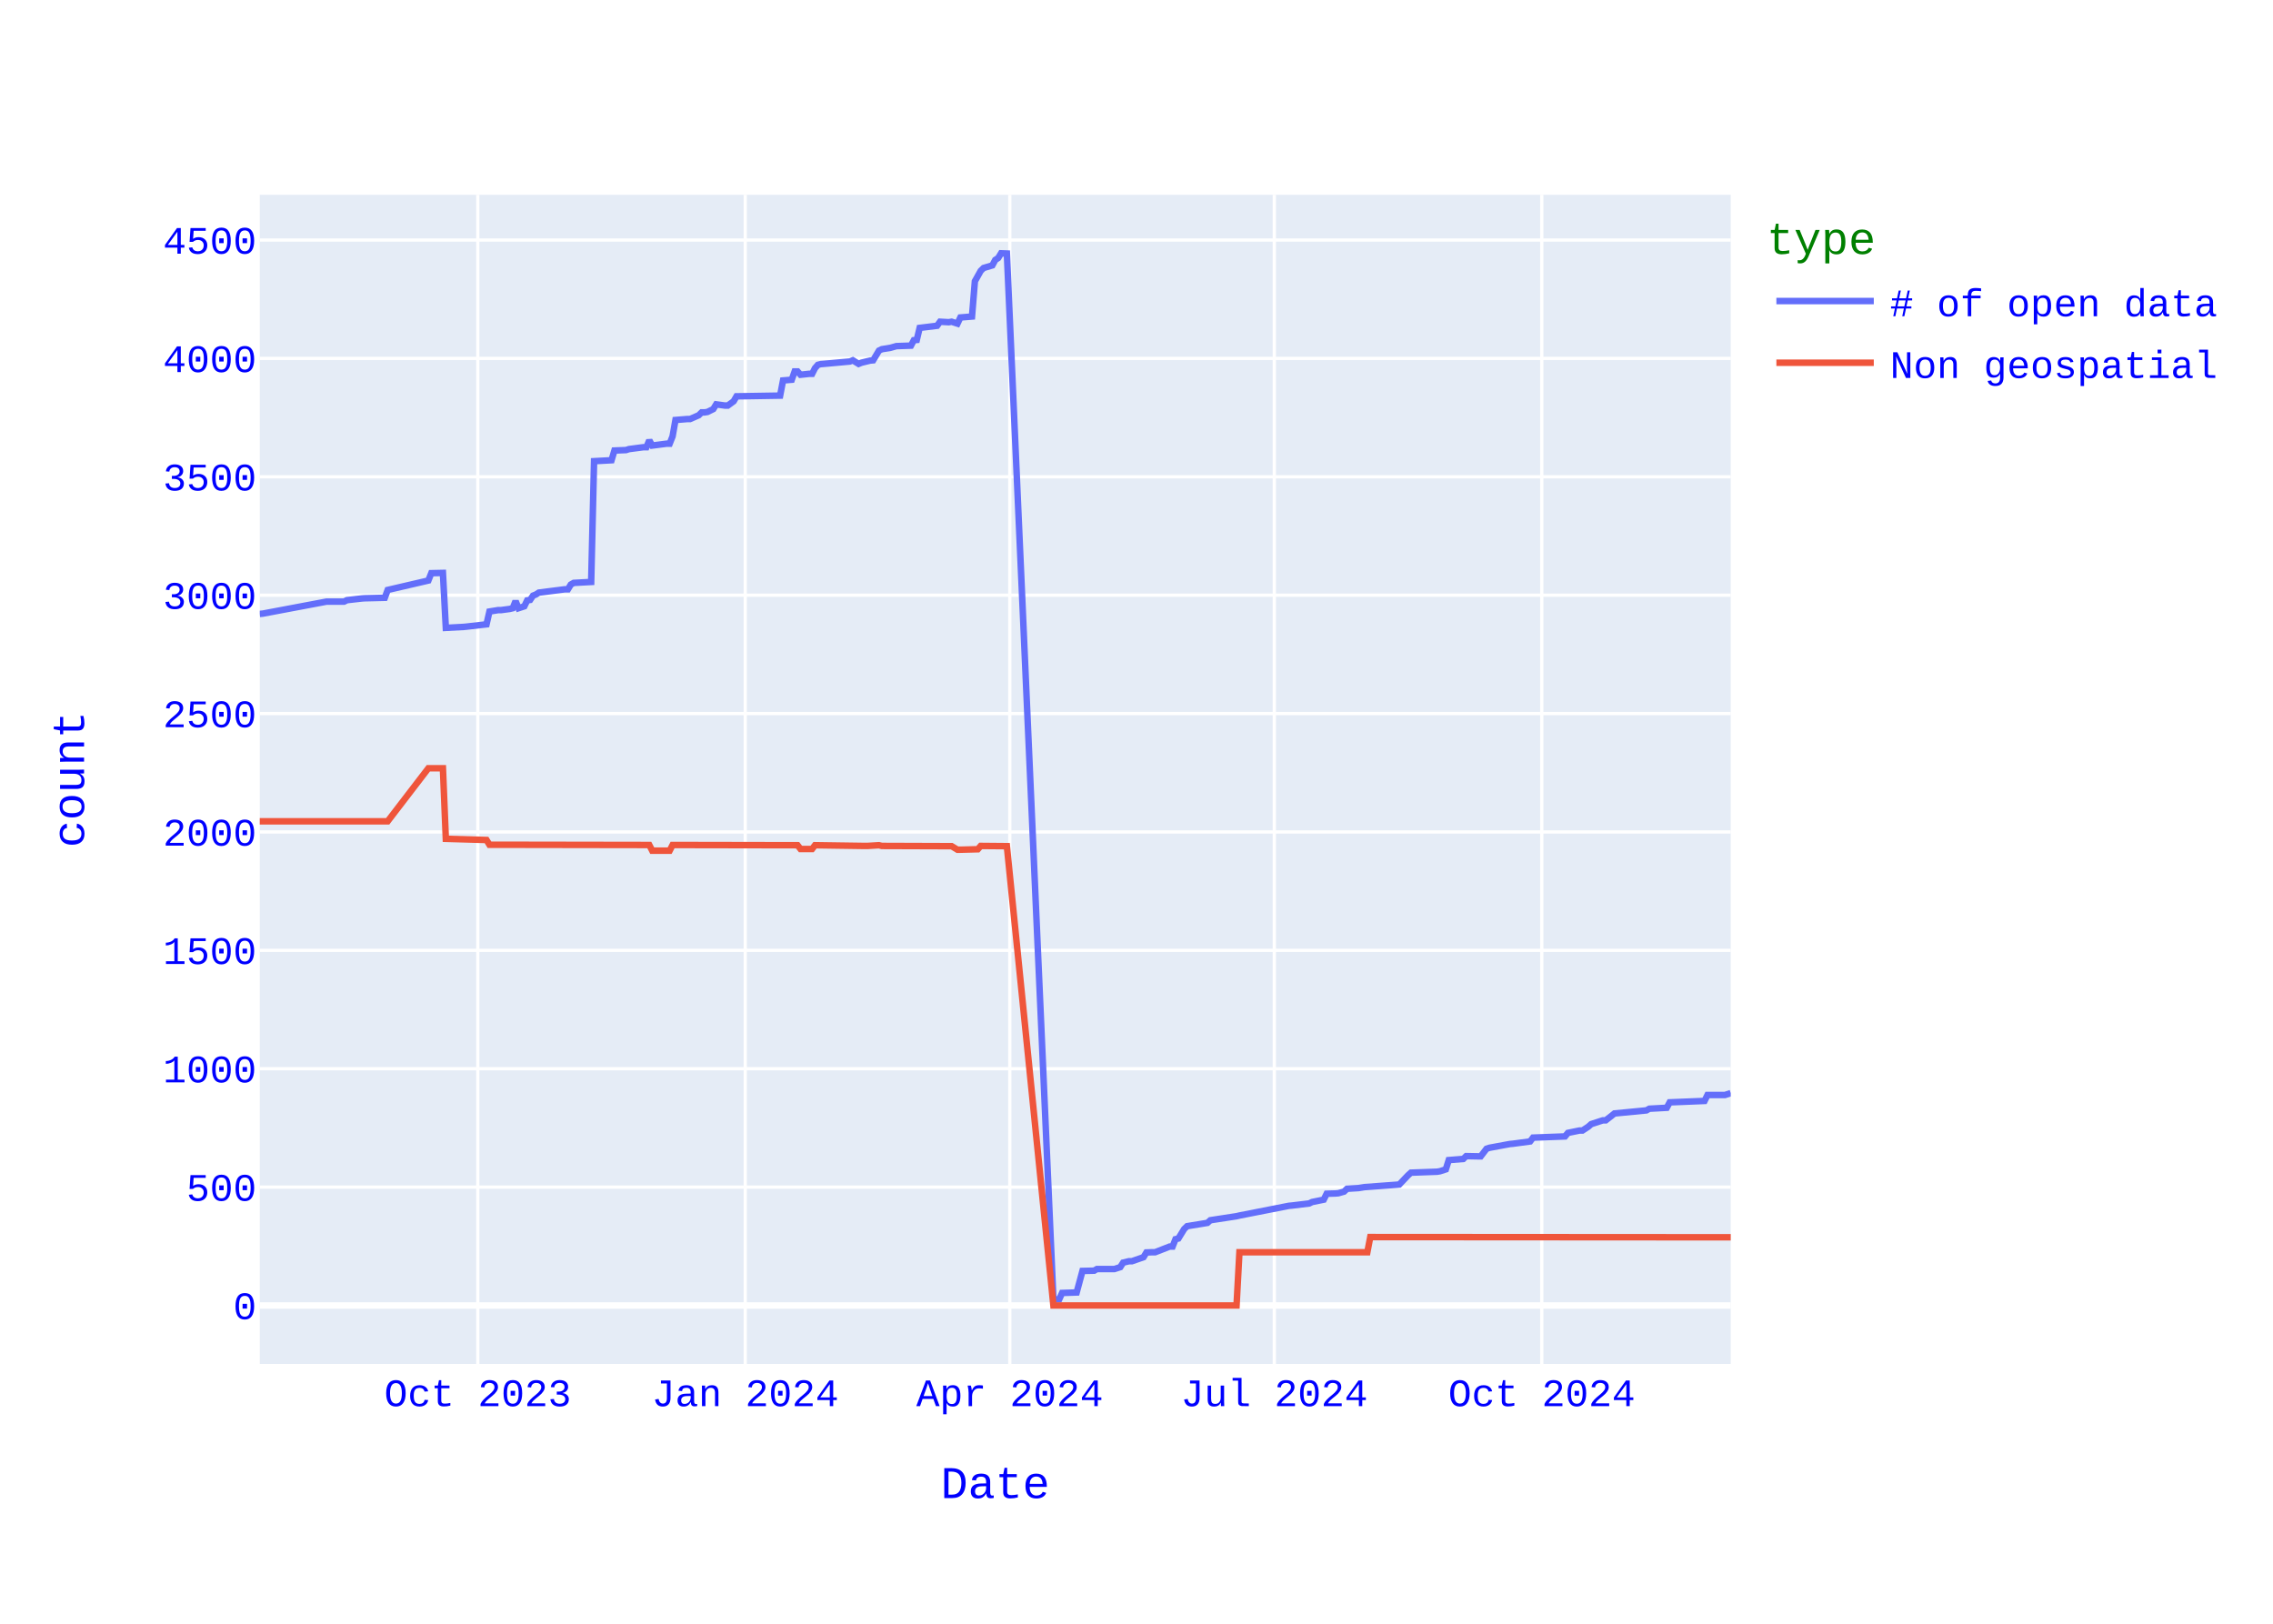
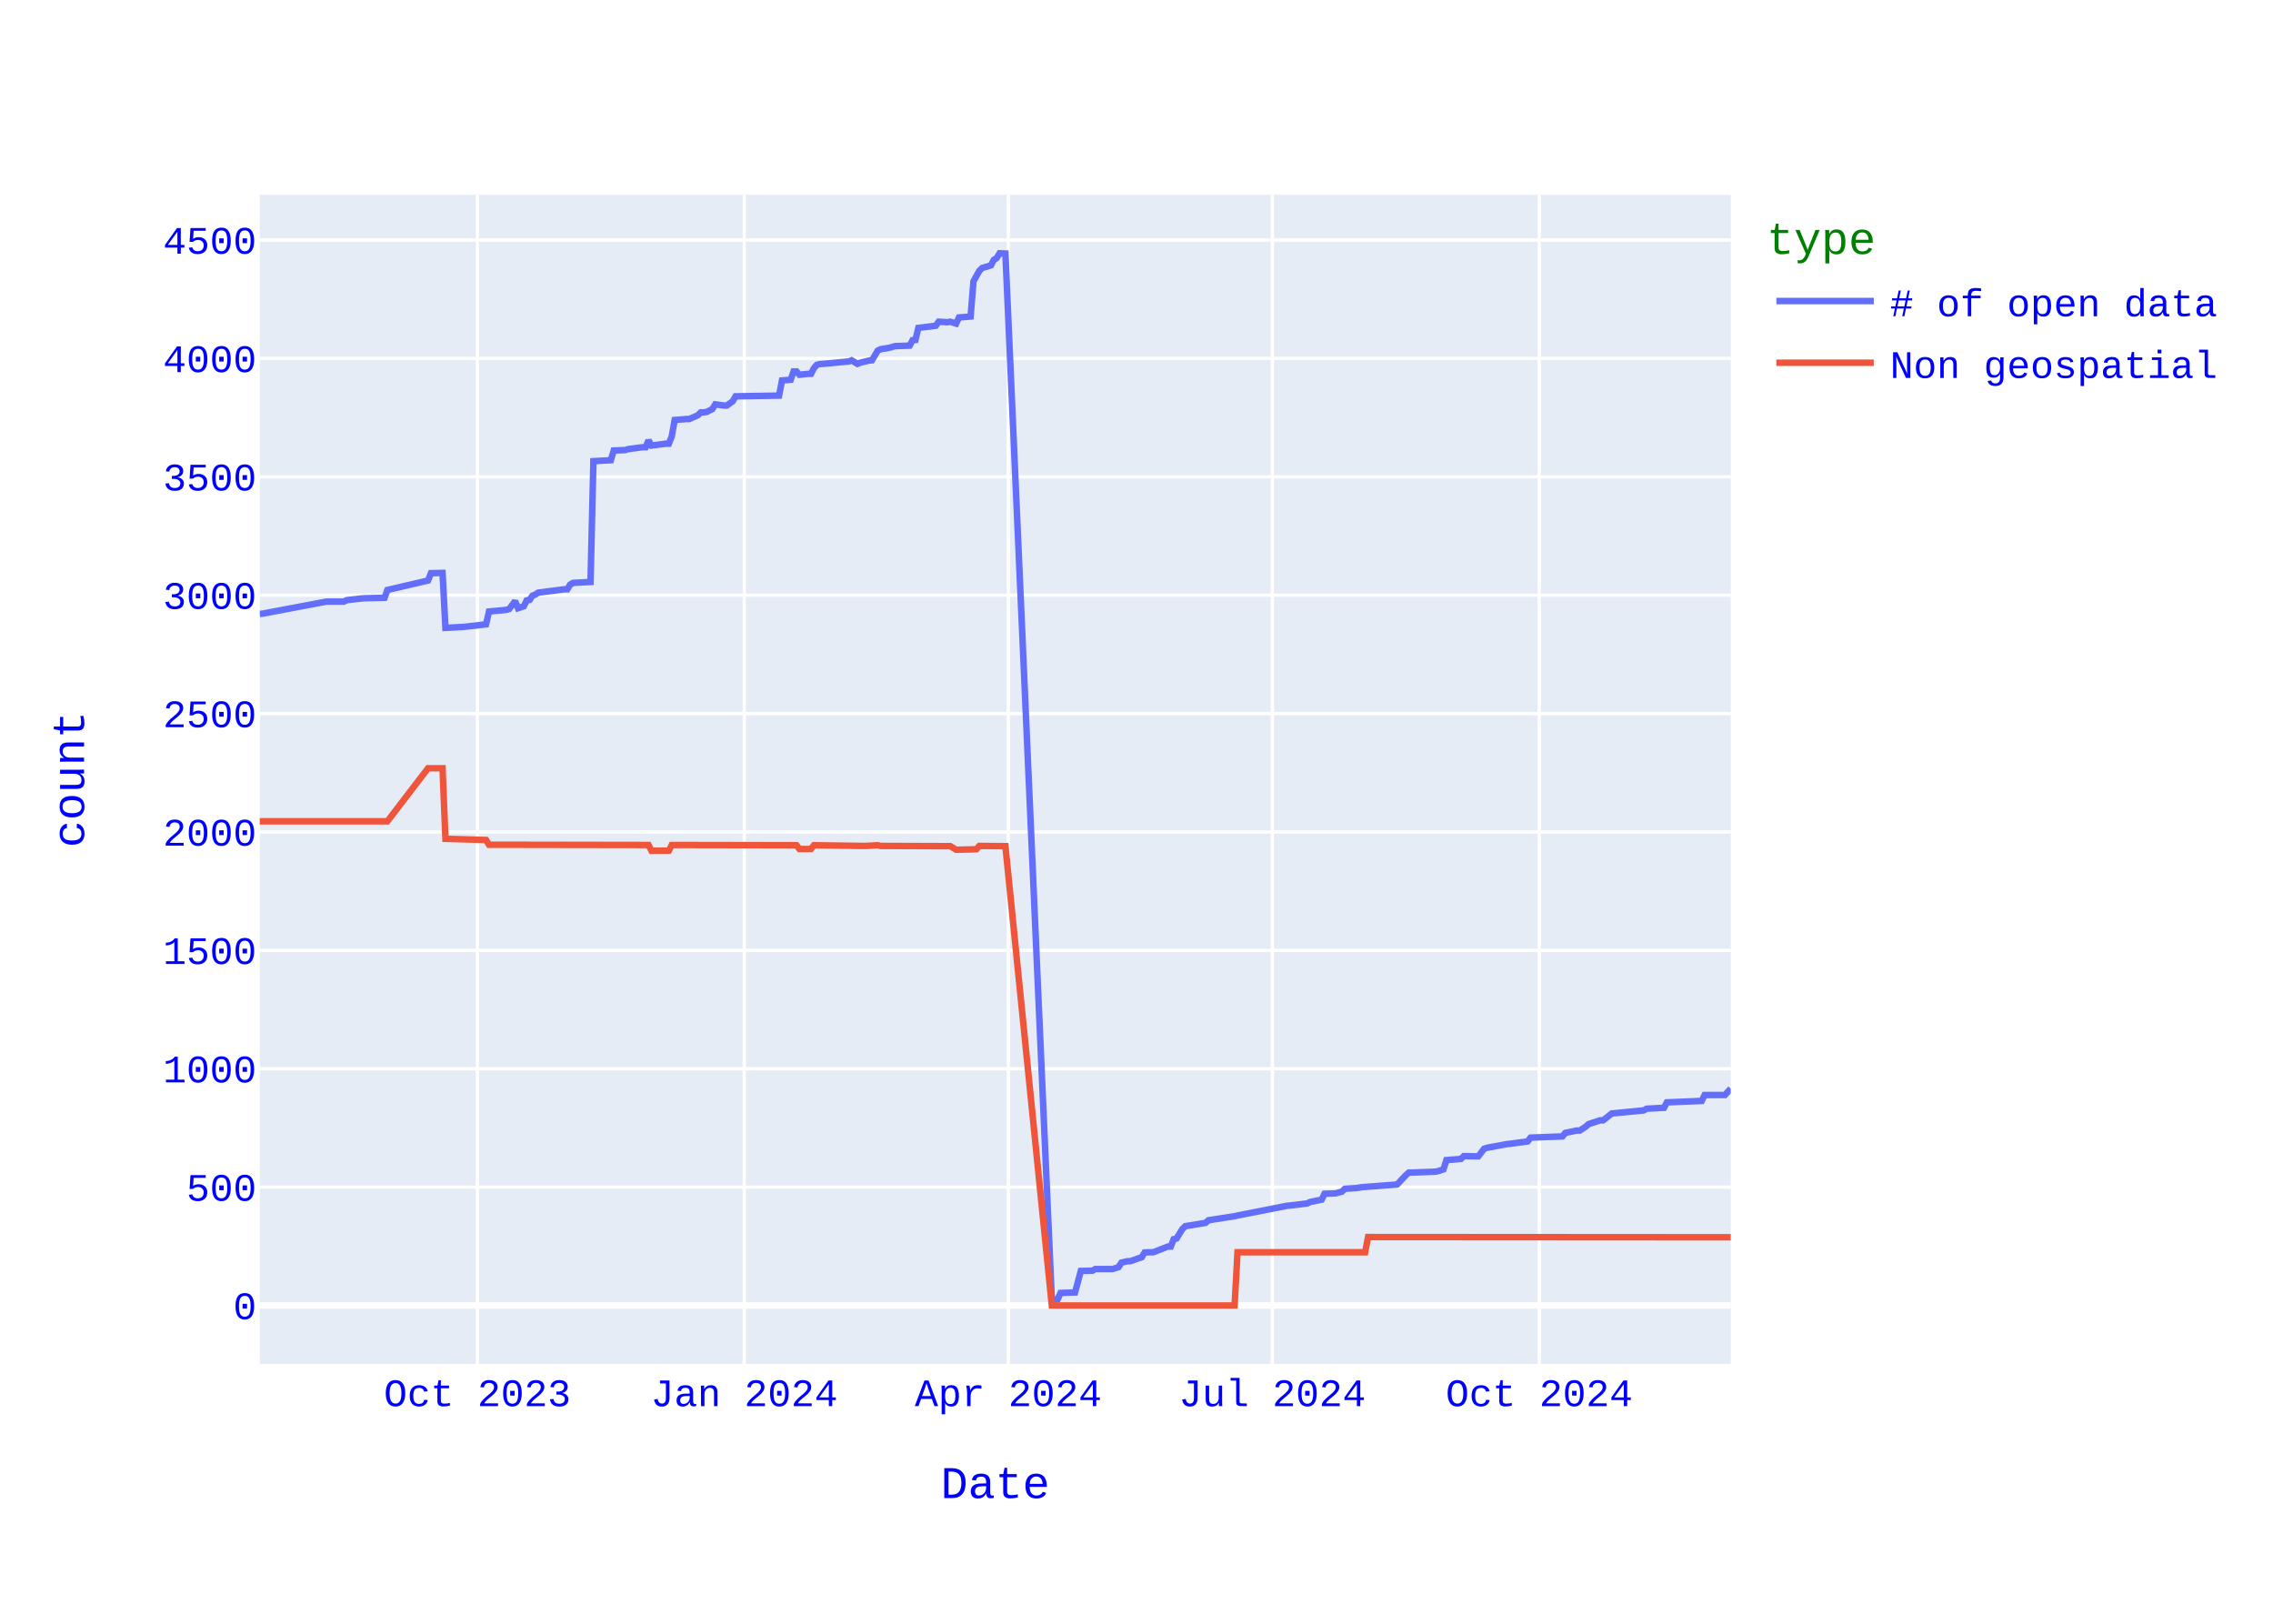
<svg xmlns="http://www.w3.org/2000/svg" class="main-svg" width="700" height="500" style="" viewBox="0 0 700 500">
  <rect x="0" y="0" width="700" height="500" style="fill: rgb(255, 255, 255); fill-opacity: 1;" />
-   <defs id="defs-cf5e0f">
+   <defs id="defs-782c1a">
    <g class="clips">
-       <clipPath id="clipcf5e0fxyplot" class="plotclip">
+       <clipPath id="clip782c1axyplot" class="plotclip">
        <rect width="453" height="360" />
      </clipPath>
-       <clipPath class="axesclip" id="clipcf5e0fx">
+       <clipPath class="axesclip" id="clip782c1ax">
        <rect x="80" y="0" width="453" height="500" />
      </clipPath>
-       <clipPath class="axesclip" id="clipcf5e0fy">
+       <clipPath class="axesclip" id="clip782c1ay">
        <rect x="0" y="60" width="700" height="360" />
      </clipPath>
-       <clipPath class="axesclip" id="clipcf5e0fxy">
+       <clipPath class="axesclip" id="clip782c1axy">
        <rect x="80" y="60" width="453" height="360" />
      </clipPath>
    </g>
    <g class="gradients" />
    <g class="patterns" />
  </defs>
  <g class="bglayer">
    <rect class="bg" x="80" y="60" width="453" height="360" style="fill: rgb(229, 236, 246); fill-opacity: 1; stroke-width: 0;" />
  </g>
  <g class="layer-below">
    <g class="imagelayer" />
    <g class="shapelayer" />
  </g>
  <g class="cartesianlayer">
    <g class="subplot xy">
      <g class="layer-subplot">
        <g class="shapelayer" />
        <g class="imagelayer" />
      </g>
      <g class="minor-gridlayer">
        <g class="x" />
        <g class="y" />
      </g>
      <g class="gridlayer">
        <g class="x">
-           <path class="xgrid crisp" transform="translate(147.14,0)" d="M0,60v360" style="stroke: rgb(255, 255, 255); stroke-opacity: 1; stroke-width: 1px;" />
-           <path class="xgrid crisp" transform="translate(229.51,0)" d="M0,60v360" style="stroke: rgb(255, 255, 255); stroke-opacity: 1; stroke-width: 1px;" />
-           <path class="xgrid crisp" transform="translate(310.98,0)" d="M0,60v360" style="stroke: rgb(255, 255, 255); stroke-opacity: 1; stroke-width: 1px;" />
-           <path class="xgrid crisp" transform="translate(392.44,0)" d="M0,60v360" style="stroke: rgb(255, 255, 255); stroke-opacity: 1; stroke-width: 1px;" />
-           <path class="xgrid crisp" transform="translate(474.81,0)" d="M0,60v360" style="stroke: rgb(255, 255, 255); stroke-opacity: 1; stroke-width: 1px;" />
+           <path class="xgrid crisp" transform="translate(147.01,0)" d="M0,60v360" style="stroke: rgb(255, 255, 255); stroke-opacity: 1; stroke-width: 1px;" />
+           <path class="xgrid crisp" transform="translate(229.21,0)" d="M0,60v360" style="stroke: rgb(255, 255, 255); stroke-opacity: 1; stroke-width: 1px;" />
+           <path class="xgrid crisp" transform="translate(310.52,0)" d="M0,60v360" style="stroke: rgb(255, 255, 255); stroke-opacity: 1; stroke-width: 1px;" />
+           <path class="xgrid crisp" transform="translate(391.83,0)" d="M0,60v360" style="stroke: rgb(255, 255, 255); stroke-opacity: 1; stroke-width: 1px;" />
+           <path class="xgrid crisp" transform="translate(474.03,0)" d="M0,60v360" style="stroke: rgb(255, 255, 255); stroke-opacity: 1; stroke-width: 1px;" />
        </g>
        <g class="y">
          <path class="ygrid crisp" transform="translate(0,365.55)" d="M80,0h453" style="stroke: rgb(255, 255, 255); stroke-opacity: 1; stroke-width: 1px;" />
          <path class="ygrid crisp" transform="translate(0,329.09)" d="M80,0h453" style="stroke: rgb(255, 255, 255); stroke-opacity: 1; stroke-width: 1px;" />
          <path class="ygrid crisp" transform="translate(0,292.64)" d="M80,0h453" style="stroke: rgb(255, 255, 255); stroke-opacity: 1; stroke-width: 1px;" />
          <path class="ygrid crisp" transform="translate(0,256.19)" d="M80,0h453" style="stroke: rgb(255, 255, 255); stroke-opacity: 1; stroke-width: 1px;" />
          <path class="ygrid crisp" transform="translate(0,219.73)" d="M80,0h453" style="stroke: rgb(255, 255, 255); stroke-opacity: 1; stroke-width: 1px;" />
          <path class="ygrid crisp" transform="translate(0,183.28)" d="M80,0h453" style="stroke: rgb(255, 255, 255); stroke-opacity: 1; stroke-width: 1px;" />
          <path class="ygrid crisp" transform="translate(0,146.82)" d="M80,0h453" style="stroke: rgb(255, 255, 255); stroke-opacity: 1; stroke-width: 1px;" />
          <path class="ygrid crisp" transform="translate(0,110.37)" d="M80,0h453" style="stroke: rgb(255, 255, 255); stroke-opacity: 1; stroke-width: 1px;" />
          <path class="ygrid crisp" transform="translate(0,73.92)" d="M80,0h453" style="stroke: rgb(255, 255, 255); stroke-opacity: 1; stroke-width: 1px;" />
        </g>
      </g>
      <g class="zerolinelayer">
        <path class="yzl zl crisp" transform="translate(0,402)" d="M80,0h453" style="stroke: rgb(255, 255, 255); stroke-opacity: 1; stroke-width: 2px;" />
      </g>
      <path class="xlines-below" />
      <path class="ylines-below" />
      <g class="overlines-below" />
      <g class="xaxislayer-below" />
      <g class="yaxislayer-below" />
      <g class="overaxes-below" />
-       <g class="plot" transform="translate(80,60)" clip-path="url(#clipcf5e0fxyplot)">
+       <g class="plot" transform="translate(80,60)" clip-path="url(#clip782c1axyplot)">
        <g class="scatterlayer mlayer">
-           <g class="trace scatter trace1fdc36" style="stroke-miterlimit: 2; opacity: 1;">
+           <g class="trace scatter tracef783b7" style="stroke-miterlimit: 2; opacity: 1;">
            <g class="fills" />
            <g class="errorbars" />
            <g class="lines">
-               <path class="js-line" d="M453,276.6L451.21,277.19L450.31,277.19L445.84,277.19L444.94,279.01L434.2,279.45L433.3,281.12L427.93,281.41L427.04,281.92L417.19,282.87L416.29,283.6L414.5,284.99L413.61,284.99L410.03,286.15L409.13,286.95L407.34,288.12L406.45,288.12L402.87,288.85L401.97,289.94L392.12,290.31L391.23,291.48L385.86,292.2L384.96,292.28L378.69,293.44L377.8,293.74L376.01,296.07L375.11,296.07L371.53,296L370.64,296.87L366.16,297.23L365.26,300.08L363.47,300.66L362.58,300.81L354.52,301.1L353.63,301.9L350.94,304.74L350.05,304.82L340.2,305.55L338.41,305.84L334.83,306.06L333.93,306.93L332.14,307.44L331.25,307.51L328.56,307.59L327.66,309.41L324.08,310.14L323.19,310.58L317.82,311.23L316.92,311.31L301.7,314.3L300.81,314.51L292.75,315.75L291.85,316.56L285.59,317.58L284.69,318.45L282.9,321.37L282.01,321.59L281.11,323.85L280.22,323.85L275.74,325.6L274.84,325.6L273.05,325.67L272.16,327.13L268.58,328.37L267.68,328.37L265.89,328.8L265,330.19L263.21,330.77L262.31,330.77L257.83,330.77L256.94,331.28L253.36,331.36L251.57,337.99L247.09,338.14L246.2,340.1L244.41,340.18L230.08,18.07L228.29,18L227.4,19.46L226.5,20.04L225.6,21.72L222.92,22.52L222.02,23.4L220.23,26.6L219.34,37.47L215.76,37.76L214.86,39.65L213.07,39.07L212.18,39.22L209.49,39.07L208.59,40.31L203.22,40.97L202.33,44.68L201.43,44.76L200.54,46.43L196.06,46.58L194.27,47.09L191.58,47.53L190.69,47.96L188.9,50.95L188,51.03L185.32,51.68L184.42,52.05L182.63,50.95L181.74,51.32L173.68,52.05L172.78,52.12L171.89,52.34L170.99,53.36L170.1,55.11L169.2,55.11L166.52,55.4L165.62,54.38L164.73,54.38L163.83,56.93L161.15,57.15L160.25,61.82L146.82,62.04L145.93,63.57L144.14,64.88L143.24,64.88L140.56,64.51L139.66,65.97L137.87,66.85L136.97,66.99L136.08,66.99L135.18,67.87L132.5,69.04L131.6,69.04L128.02,69.33L127.13,74.36L126.23,76.62L125.34,76.62L120.86,77.2L119.96,75.6L119.07,77.71L118.17,77.71L113.7,78.29L112.8,78.59L109.22,78.73L108.33,81.72L102.95,82.01L102.06,119.2L96.69,119.49L95.79,120L94.9,121.46L94,121.46L85.94,122.48L85.05,123.06L84.15,123.42L83.26,124.74L82.36,124.88L81.47,126.7L79.68,127.29L78.78,125.1L77.89,127.29L76.99,127.51L74.31,127.87L73.41,127.87L70.73,128.31L69.83,132.25L63.56,132.97L62.67,133.05L57.3,133.34L56.4,116.42L52.82,116.5L51.92,118.76L39.39,121.67L38.5,124.08L32.23,124.23L31.33,124.3L26.86,124.81L25.96,125.25L20.59,125.25L0.9,128.96L0,129.04" style="vector-effect: none; fill: none; stroke: rgb(99, 110, 250); stroke-opacity: 1; stroke-width: 2px; opacity: 1;" />
+               <path class="js-line" d="M453,275.22L451.21,277.19L450.32,277.19L444.96,277.19L444.07,279.01L433.34,279.45L432.45,281.12L427.09,281.41L426.2,281.92L416.37,282.87L415.47,283.6L413.69,284.99L412.79,284.99L409.22,286.15L408.33,286.95L406.54,288.12L405.64,288.12L402.07,288.85L401.18,289.94L391.35,290.31L390.46,291.48L385.09,292.2L384.2,292.28L377.95,293.44L377.05,293.74L375.27,296.07L374.37,296.07L370.8,296L369.91,296.87L365.44,297.23L364.54,300.08L362.76,300.66L361.86,300.81L353.82,301.1L352.93,301.9L350.25,304.74L349.36,304.82L339.53,305.55L337.74,305.84L334.17,306.06L333.27,306.93L331.49,307.44L330.59,307.51L327.91,307.59L327.02,309.41L323.44,310.14L322.55,310.58L317.19,311.23L316.3,311.31L301.11,314.3L300.21,314.51L292.17,315.75L291.28,316.56L285.02,317.58L284.13,318.45L282.34,321.37L281.45,321.59L280.56,323.85L279.66,323.85L275.2,325.6L274.3,325.6L272.51,325.67L271.62,327.13L268.05,328.37L267.15,328.37L265.37,328.8L264.47,330.19L262.69,330.77L261.79,330.77L257.33,330.77L256.43,331.28L252.86,331.36L251.07,337.99L246.6,338.14L245.71,340.1L243.92,340.18L229.63,18.07L227.84,18L226.95,19.46L226.05,20.04L225.16,21.72L222.48,22.52L221.59,23.4L219.8,26.6L218.91,37.47L215.33,37.76L214.44,39.65L212.65,39.07L211.76,39.22L209.08,39.07L208.18,40.31L202.82,40.97L201.93,44.68L201.04,44.76L200.14,46.43L195.67,46.58L193.89,47.09L191.21,47.53L190.31,47.96L188.53,50.95L187.63,51.03L184.95,51.68L184.06,52.05L182.27,50.95L181.38,51.32L173.34,52.05L172.44,52.12L171.55,52.34L170.66,53.36L169.76,55.11L168.87,55.11L166.19,55.4L165.3,54.38L164.4,54.38L163.51,56.93L160.83,57.15L159.93,61.82L146.53,62.04L145.64,63.57L143.85,64.88L142.96,64.88L140.28,64.51L139.38,65.97L137.6,66.85L136.7,66.99L135.81,66.99L134.92,67.87L132.24,69.04L131.34,69.04L127.77,69.33L126.88,74.36L125.98,76.62L125.09,76.62L120.62,77.2L119.73,75.6L118.83,77.71L117.94,77.71L113.47,78.29L112.58,78.59L109.01,78.73L108.11,81.72L102.75,82.01L101.86,119.2L96.5,119.49L95.6,120L94.71,121.46L93.82,121.46L85.78,122.48L84.88,123.06L83.99,123.42L83.09,124.74L82.2,124.88L81.31,126.7L79.52,127.29L78.63,125.1L76.84,127.51L75.95,127.8L70.59,128.31L69.69,132.25L63.44,132.97L62.54,133.05L57.18,133.34L56.29,116.42L52.72,116.5L51.82,118.76L39.31,121.67L38.42,124.08L32.17,124.23L31.27,124.3L26.8,124.81L25.91,125.25L20.55,125.25L0.89,128.96L0,129.04" style="vector-effect: none; fill: none; stroke: rgb(99, 110, 250); stroke-opacity: 1; stroke-width: 2px; opacity: 1;" />
            </g>
            <g class="points" />
            <g class="text" />
          </g>
-           <g class="trace scatter tracefc388b" style="stroke-miterlimit: 2; opacity: 1;">
+           <g class="trace scatter trace119891" style="stroke-miterlimit: 2; opacity: 1;">
            <g class="fills" />
            <g class="errorbars" />
            <g class="lines">
-               <path class="js-line" d="M453,321L341.99,320.93L341.09,325.6L301.7,325.6L300.81,342L244.41,342L230.08,200.56L222.02,200.49L221.13,201.51L215.76,201.65L214.86,201.65L213.07,200.56L212.18,200.56L191.58,200.49L190.69,200.27L187.11,200.49L186.21,200.49L170.99,200.27L170.1,201.43L166.52,201.43L165.62,200.27L127.13,200.2L126.23,201.95L120.86,201.95L119.96,200.2L70.73,200.12L69.83,198.66L57.3,198.3L56.4,176.57L51.92,176.57L39.39,192.9L0,192.9" style="vector-effect: none; fill: none; stroke: rgb(239, 85, 59); stroke-opacity: 1; stroke-width: 2px; opacity: 1;" />
+               <path class="js-line" d="M453,321L341.31,320.93L340.42,325.6L301.11,325.6L300.21,342L243.92,342L229.63,200.56L221.59,200.49L220.69,201.51L215.33,201.65L214.44,201.65L212.65,200.56L211.76,200.56L191.21,200.49L190.31,200.27L186.74,200.49L185.85,200.49L170.66,200.27L169.76,201.43L166.19,201.43L165.3,200.27L126.88,200.2L125.98,201.95L120.62,201.95L119.73,200.2L70.59,200.12L69.69,198.66L57.18,198.3L56.29,176.57L51.82,176.57L39.31,192.9L0,192.9" style="vector-effect: none; fill: none; stroke: rgb(239, 85, 59); stroke-opacity: 1; stroke-width: 2px; opacity: 1;" />
            </g>
            <g class="points" />
            <g class="text" />
          </g>
        </g>
      </g>
      <g class="overplot" />
      <path class="xlines-above crisp" d="M0,0" style="fill: none;" />
      <path class="ylines-above crisp" d="M0,0" style="fill: none;" />
      <g class="overlines-above" />
      <g class="xaxislayer-above">
        <g class="xtick">
-           <text text-anchor="middle" x="0" y="433" transform="translate(147.14,0)" style="font-family: 'Courier New'; font-size: 12px; fill: rgb(0, 0, 255); fill-opacity: 1; white-space: pre; opacity: 1;">Oct 2023</text>
-         </g>
-         <g class="xtick">
-           <text text-anchor="middle" x="0" y="433" style="font-family: 'Courier New'; font-size: 12px; fill: rgb(0, 0, 255); fill-opacity: 1; white-space: pre; opacity: 1;" transform="translate(229.51,0)">Jan 2024</text>
-         </g>
-         <g class="xtick">
-           <text text-anchor="middle" x="0" y="433" style="font-family: 'Courier New'; font-size: 12px; fill: rgb(0, 0, 255); fill-opacity: 1; white-space: pre; opacity: 1;" transform="translate(310.98,0)">Apr 2024</text>
-         </g>
-         <g class="xtick">
-           <text text-anchor="middle" x="0" y="433" style="font-family: 'Courier New'; font-size: 12px; fill: rgb(0, 0, 255); fill-opacity: 1; white-space: pre; opacity: 1;" transform="translate(392.44,0)">Jul 2024</text>
-         </g>
-         <g class="xtick">
-           <text text-anchor="middle" x="0" y="433" style="font-family: 'Courier New'; font-size: 12px; fill: rgb(0, 0, 255); fill-opacity: 1; white-space: pre; opacity: 1;" transform="translate(474.81,0)">Oct 2024</text>
+           <text text-anchor="middle" x="0" y="433" transform="translate(147.01,0)" style="font-family: 'Courier New'; font-size: 12px; fill: rgb(0, 0, 255); fill-opacity: 1; white-space: pre; opacity: 1;">Oct 2023</text>
+         </g>
+         <g class="xtick">
+           <text text-anchor="middle" x="0" y="433" style="font-family: 'Courier New'; font-size: 12px; fill: rgb(0, 0, 255); fill-opacity: 1; white-space: pre; opacity: 1;" transform="translate(229.21,0)">Jan 2024</text>
+         </g>
+         <g class="xtick">
+           <text text-anchor="middle" x="0" y="433" style="font-family: 'Courier New'; font-size: 12px; fill: rgb(0, 0, 255); fill-opacity: 1; white-space: pre; opacity: 1;" transform="translate(310.52,0)">Apr 2024</text>
+         </g>
+         <g class="xtick">
+           <text text-anchor="middle" x="0" y="433" style="font-family: 'Courier New'; font-size: 12px; fill: rgb(0, 0, 255); fill-opacity: 1; white-space: pre; opacity: 1;" transform="translate(391.83,0)">Jul 2024</text>
+         </g>
+         <g class="xtick">
+           <text text-anchor="middle" x="0" y="433" style="font-family: 'Courier New'; font-size: 12px; fill: rgb(0, 0, 255); fill-opacity: 1; white-space: pre; opacity: 1;" transform="translate(474.03,0)">Oct 2024</text>
        </g>
      </g>
      <g class="yaxislayer-above">
        <g class="ytick">
          <text text-anchor="end" x="79" y="4.2" transform="translate(0,402)" style="font-family: 'Courier New'; font-size: 12px; fill: rgb(0, 0, 255); fill-opacity: 1; white-space: pre; opacity: 1;">0</text>
        </g>
        <g class="ytick">
          <text text-anchor="end" x="79" y="4.2" style="font-family: 'Courier New'; font-size: 12px; fill: rgb(0, 0, 255); fill-opacity: 1; white-space: pre; opacity: 1;" transform="translate(0,365.55)">500</text>
        </g>
        <g class="ytick">
          <text text-anchor="end" x="79" y="4.2" style="font-family: 'Courier New'; font-size: 12px; fill: rgb(0, 0, 255); fill-opacity: 1; white-space: pre; opacity: 1;" transform="translate(0,329.09)">1000</text>
        </g>
        <g class="ytick">
          <text text-anchor="end" x="79" y="4.2" style="font-family: 'Courier New'; font-size: 12px; fill: rgb(0, 0, 255); fill-opacity: 1; white-space: pre; opacity: 1;" transform="translate(0,292.64)">1500</text>
        </g>
        <g class="ytick">
          <text text-anchor="end" x="79" y="4.2" style="font-family: 'Courier New'; font-size: 12px; fill: rgb(0, 0, 255); fill-opacity: 1; white-space: pre; opacity: 1;" transform="translate(0,256.19)">2000</text>
        </g>
        <g class="ytick">
          <text text-anchor="end" x="79" y="4.2" style="font-family: 'Courier New'; font-size: 12px; fill: rgb(0, 0, 255); fill-opacity: 1; white-space: pre; opacity: 1;" transform="translate(0,219.73)">2500</text>
        </g>
        <g class="ytick">
          <text text-anchor="end" x="79" y="4.2" style="font-family: 'Courier New'; font-size: 12px; fill: rgb(0, 0, 255); fill-opacity: 1; white-space: pre; opacity: 1;" transform="translate(0,183.28)">3000</text>
        </g>
        <g class="ytick">
          <text text-anchor="end" x="79" y="4.2" style="font-family: 'Courier New'; font-size: 12px; fill: rgb(0, 0, 255); fill-opacity: 1; white-space: pre; opacity: 1;" transform="translate(0,146.82)">3500</text>
        </g>
        <g class="ytick">
          <text text-anchor="end" x="79" y="4.2" style="font-family: 'Courier New'; font-size: 12px; fill: rgb(0, 0, 255); fill-opacity: 1; white-space: pre; opacity: 1;" transform="translate(0,110.37)">4000</text>
        </g>
        <g class="ytick">
          <text text-anchor="end" x="79" y="4.2" style="font-family: 'Courier New'; font-size: 12px; fill: rgb(0, 0, 255); fill-opacity: 1; white-space: pre; opacity: 1;" transform="translate(0,73.92)">4500</text>
        </g>
      </g>
      <g class="overaxes-above" />
    </g>
  </g>
  <g class="polarlayer" />
  <g class="smithlayer" />
  <g class="ternarylayer" />
  <g class="geolayer" />
  <g class="funnelarealayer" />
  <g class="pielayer" />
  <g class="iciclelayer" />
  <g class="treemaplayer" />
  <g class="sunburstlayer" />
  <g class="glimages" />
-   <defs id="topdefs-cf5e0f">
+   <defs id="topdefs-782c1a">
    <g class="clips" />
-     <clipPath id="legendcf5e0f">
+     <clipPath id="legend782c1a">
      <rect width="146" height="67" x="0" y="0" />
    </clipPath>
  </defs>
  <g class="layer-above">
    <g class="imagelayer" />
    <g class="shapelayer" />
  </g>
  <g class="infolayer">
    <g class="legend" pointer-events="all" transform="translate(542.06,60)">
      <rect class="bg" shape-rendering="crispEdges" style="stroke: rgb(68, 68, 68); stroke-opacity: 1; fill: rgb(255, 255, 255); fill-opacity: 1; stroke-width: 0px;" width="146" height="67" x="0" y="0" />
-       <g class="scrollbox" transform="" clip-path="url(#legendcf5e0f)">
+       <g class="scrollbox" transform="" clip-path="url(#legend782c1a)">
        <text class="legendtitletext" text-anchor="start" x="2" y="18.2" style="font-family: 'Courier New'; font-size: 14px; fill: rgb(0, 128, 0); fill-opacity: 1; white-space: pre;">type</text>
        <g class="groups" transform="">
          <g class="traces" transform="translate(0,32.7)" style="opacity: 1;">
            <text class="legendtext" text-anchor="start" x="40" y="4.68" style="font-family: 'Courier New'; font-size: 12px; fill: rgb(0, 0, 255); fill-opacity: 1; white-space: pre;"># of open data</text>
            <g class="layers" style="opacity: 1;">
              <g class="legendfill" />
              <g class="legendlines">
                <path class="js-line" d="M5,0h30" style="fill: none; stroke: rgb(99, 110, 250); stroke-opacity: 1; stroke-width: 2px;" />
              </g>
              <g class="legendsymbols">
                <g class="legendpoints" />
              </g>
            </g>
            <rect class="legendtoggle" x="0" y="-9.5" width="140.828" height="19" style="fill: rgb(0, 0, 0); fill-opacity: 0;" />
          </g>
        </g>
        <g class="groups" transform="">
          <g class="traces" transform="translate(0,51.7)" style="opacity: 1;">
            <text class="legendtext" text-anchor="start" x="40" y="4.68" style="font-family: 'Courier New'; font-size: 12px; fill: rgb(0, 0, 255); fill-opacity: 1; white-space: pre;">Non geospatial</text>
            <g class="layers" style="opacity: 1;">
              <g class="legendfill" />
              <g class="legendlines">
                <path class="js-line" d="M5,0h30" style="fill: none; stroke: rgb(239, 85, 59); stroke-opacity: 1; stroke-width: 2px;" />
              </g>
              <g class="legendsymbols">
                <g class="legendpoints" />
              </g>
            </g>
            <rect class="legendtoggle" x="0" y="-9.5" width="140.828" height="19" style="fill: rgb(0, 0, 0); fill-opacity: 0;" />
          </g>
        </g>
      </g>
      <rect class="scrollbar" rx="20" ry="3" width="0" height="0" style="fill: rgb(128, 139, 164); fill-opacity: 1;" x="0" y="0" />
    </g>
    <g class="g-gtitle" />
    <g class="g-xtitle">
      <text class="xtitle" x="306.5" y="461.3" text-anchor="middle" style="font-family: 'Courier New'; font-size: 14px; fill: rgb(0, 0, 255); opacity: 1; font-weight: normal; white-space: pre;">Date</text>
    </g>
    <g class="g-ytitle">
      <text class="ytitle" transform="rotate(-90,25.8875,240)" x="25.888" y="240" text-anchor="middle" style="font-family: 'Courier New'; font-size: 14px; fill: rgb(0, 0, 255); opacity: 1; font-weight: normal; white-space: pre;">count</text>
    </g>
  </g>
</svg>
